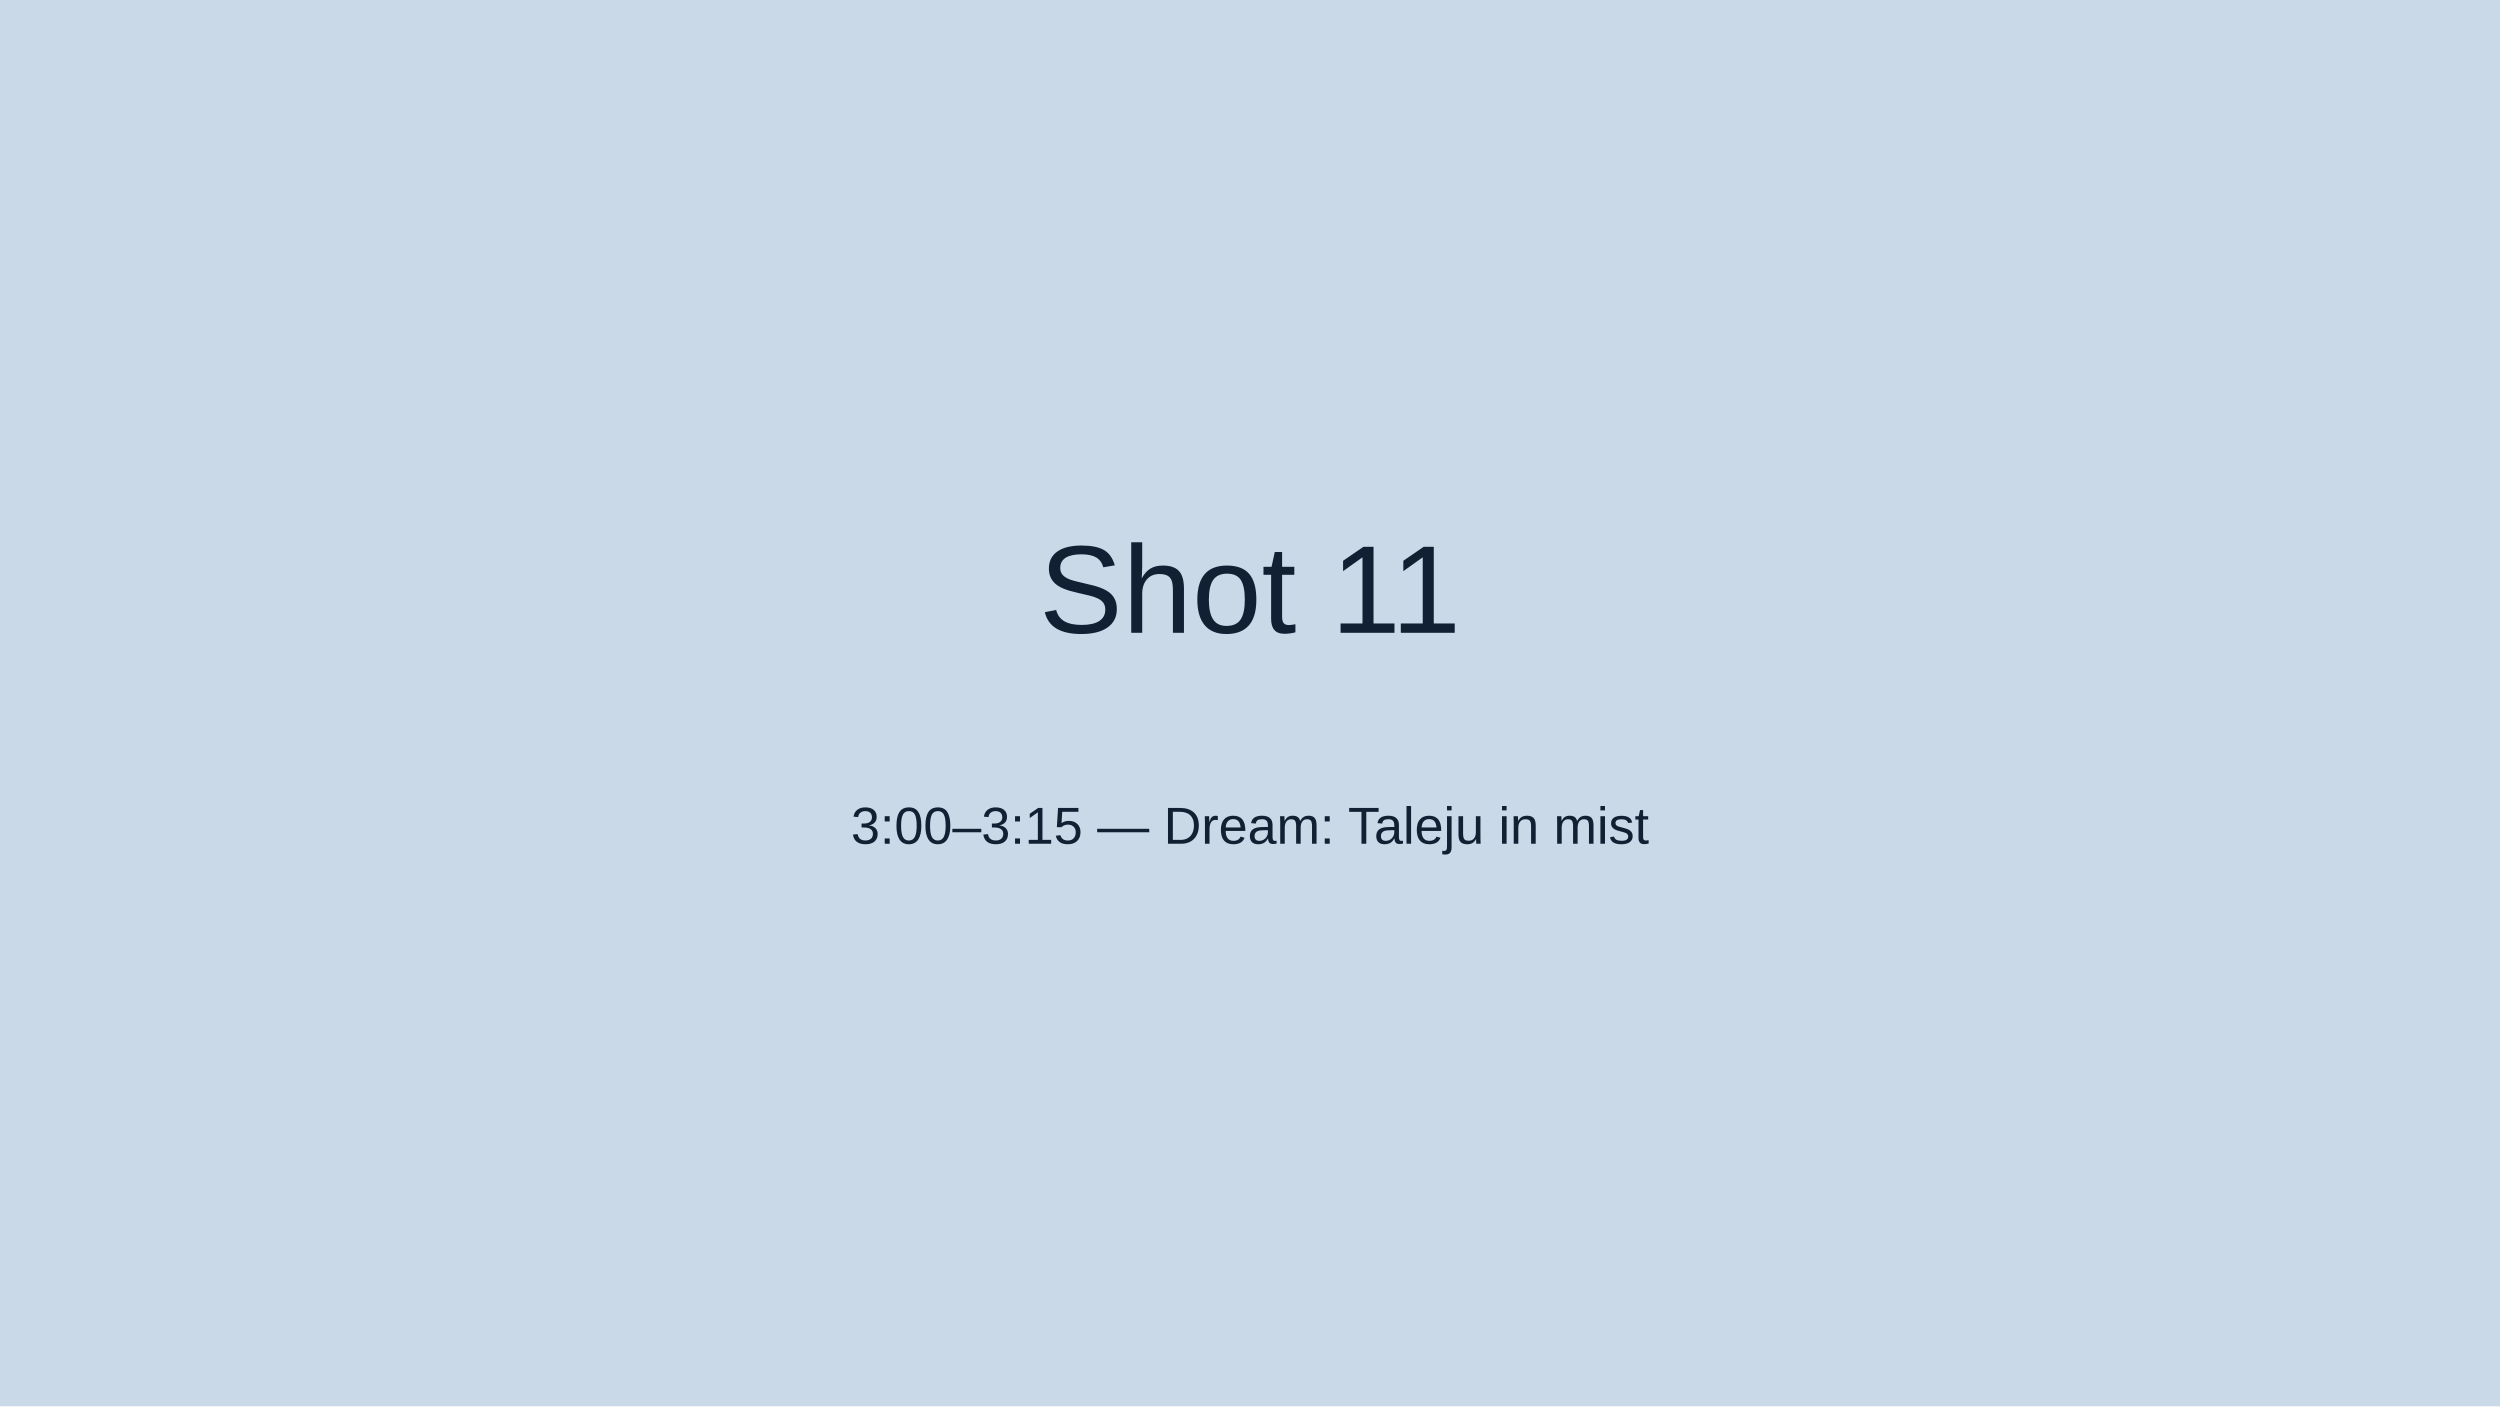
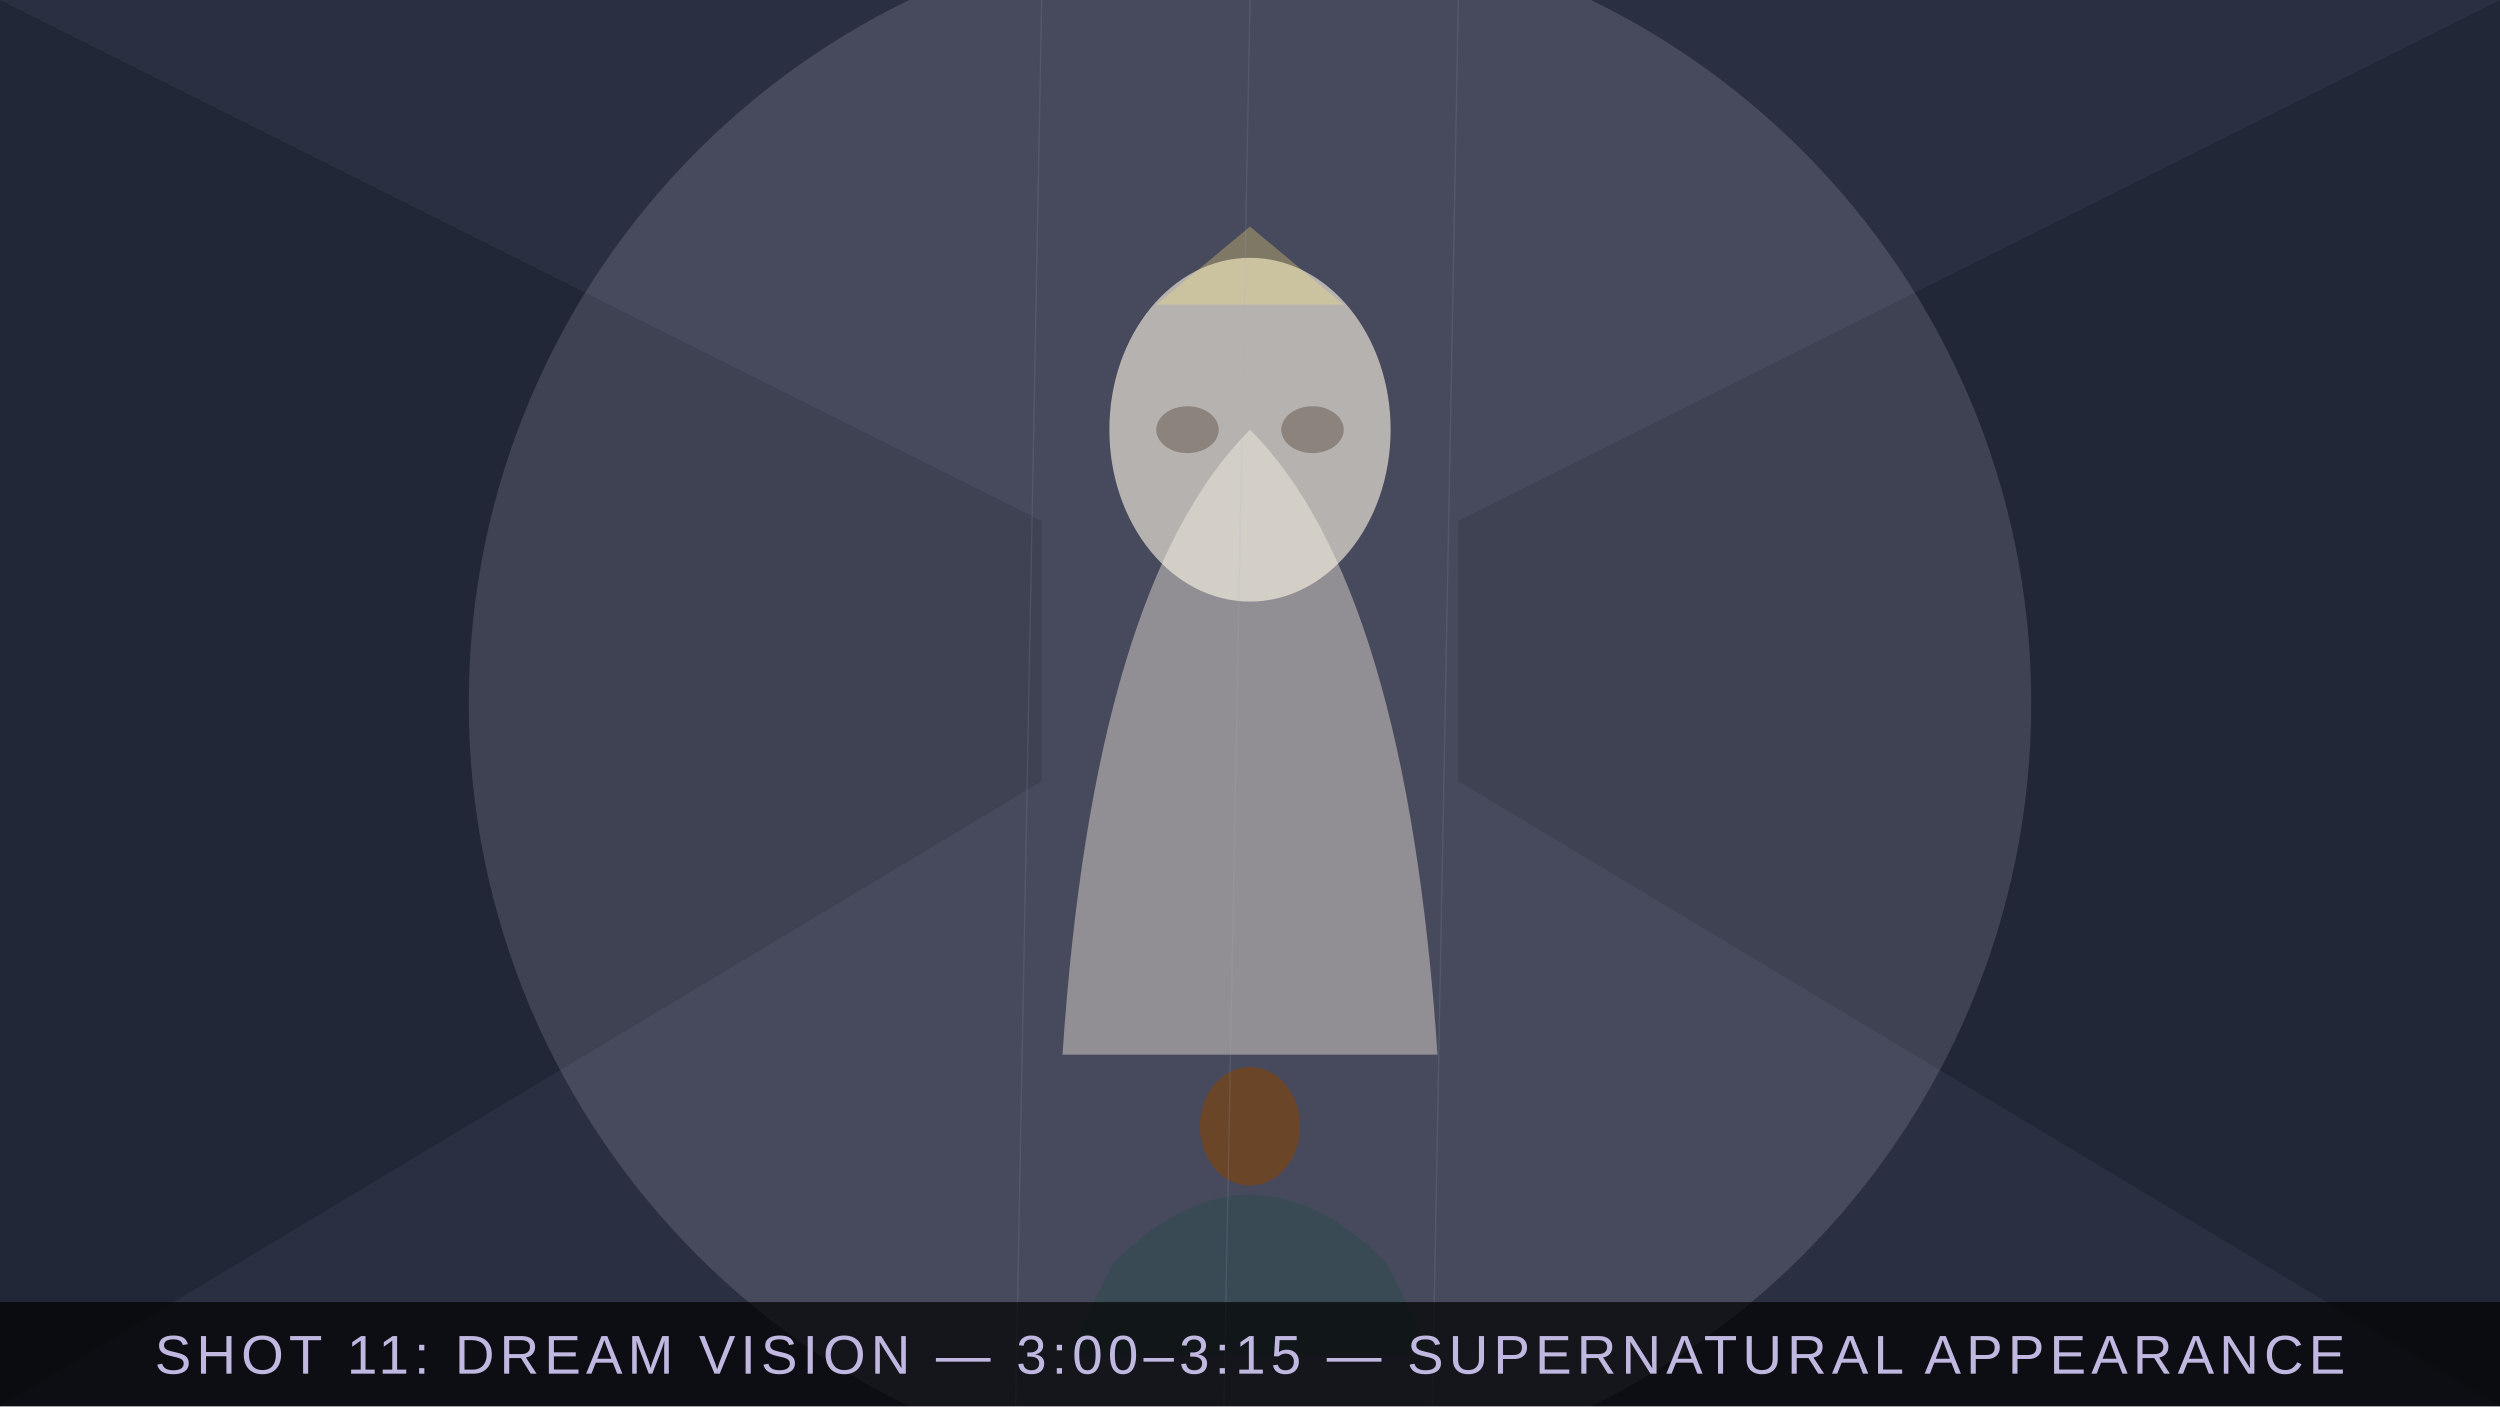
- <svg xmlns="http://www.w3.org/2000/svg" width="1920" height="1080">
-   <rect width="100%" height="100%" fill="#C9D9E8" />
-   <text x="50%" y="45%" font-family="Arial" font-size="96" fill="#122033" text-anchor="middle">Shot 11</text>
-   <text x="50%" y="60%" font-family="Arial" font-size="40" fill="#122033" text-anchor="middle">3:00–3:15 — Dream: Taleju in mist</text>
+ <svg xmlns="http://www.w3.org/2000/svg" width="1920" height="1080" viewBox="0 0 1920 1080">
+   <rect width="100%" height="100%" fill="#1A2030" />
+   <path d="M0,0 L800,400 L800,600 L0,1080 Z" fill="#0E1520" opacity="0.8" />
+   <path d="M1920,0 L1120,400 L1120,600 L1920,1080 Z" fill="#0E1520" opacity="0.8" />
+   <rect width="100%" height="100%" fill="#C0B8E0" opacity="0.1" />
+   <circle cx="960" cy="540" r="600" fill="#E8E0F8" opacity="0.15" />
+   <g transform="translate(960, 900) scale(0.7)">
+     <path d="M-150,100 Q0,-50 150,100 L200,200 L-200,200 Z" fill="#3A4A55" />
+     <ellipse cx="0" cy="-50" rx="55" ry="65" fill="#6B4528" />
+   </g>
+   <g transform="translate(960, 450) scale(1.2)">
+     <path d="M-120,300 Q-100,0 0,-100 Q100,0 120,300 Z" fill="#FFF8E8" opacity="0.4" />
+     <ellipse cx="0" cy="-100" rx="90" ry="110" fill="#FFF8E8" opacity="0.6" />
+     <path d="M-60,-180 L0,-230 L60,-180 Z" fill="#FFE87A" opacity="0.3" />
+     <ellipse cx="-40" cy="-100" rx="20" ry="15" fill="#2A1800" opacity="0.3" />
+     <ellipse cx="40" cy="-100" rx="20" ry="15" fill="#2A1800" opacity="0.3" />
+   </g>
+   <g stroke="#9BB3CC" stroke-width="1" opacity="0.15">
+     <line x1="800" y1="0" x2="780" y2="1080" />
+     <line x1="960" y1="0" x2="940" y2="1080" />
+     <line x1="1120" y1="0" x2="1100" y2="1080" />
+   </g>
+   <rect x="0" y="1000" width="1920" height="80" fill="#000" opacity="0.7" />
+   <text x="50%" y="1055" font-family="Arial, serif" font-size="42" fill="#C0B8E0" text-anchor="middle" letter-spacing="4">SHOT 11: DREAM VISION — 3:00–3:15 — SUPERNATURAL APPEARANCE</text>
</svg>
